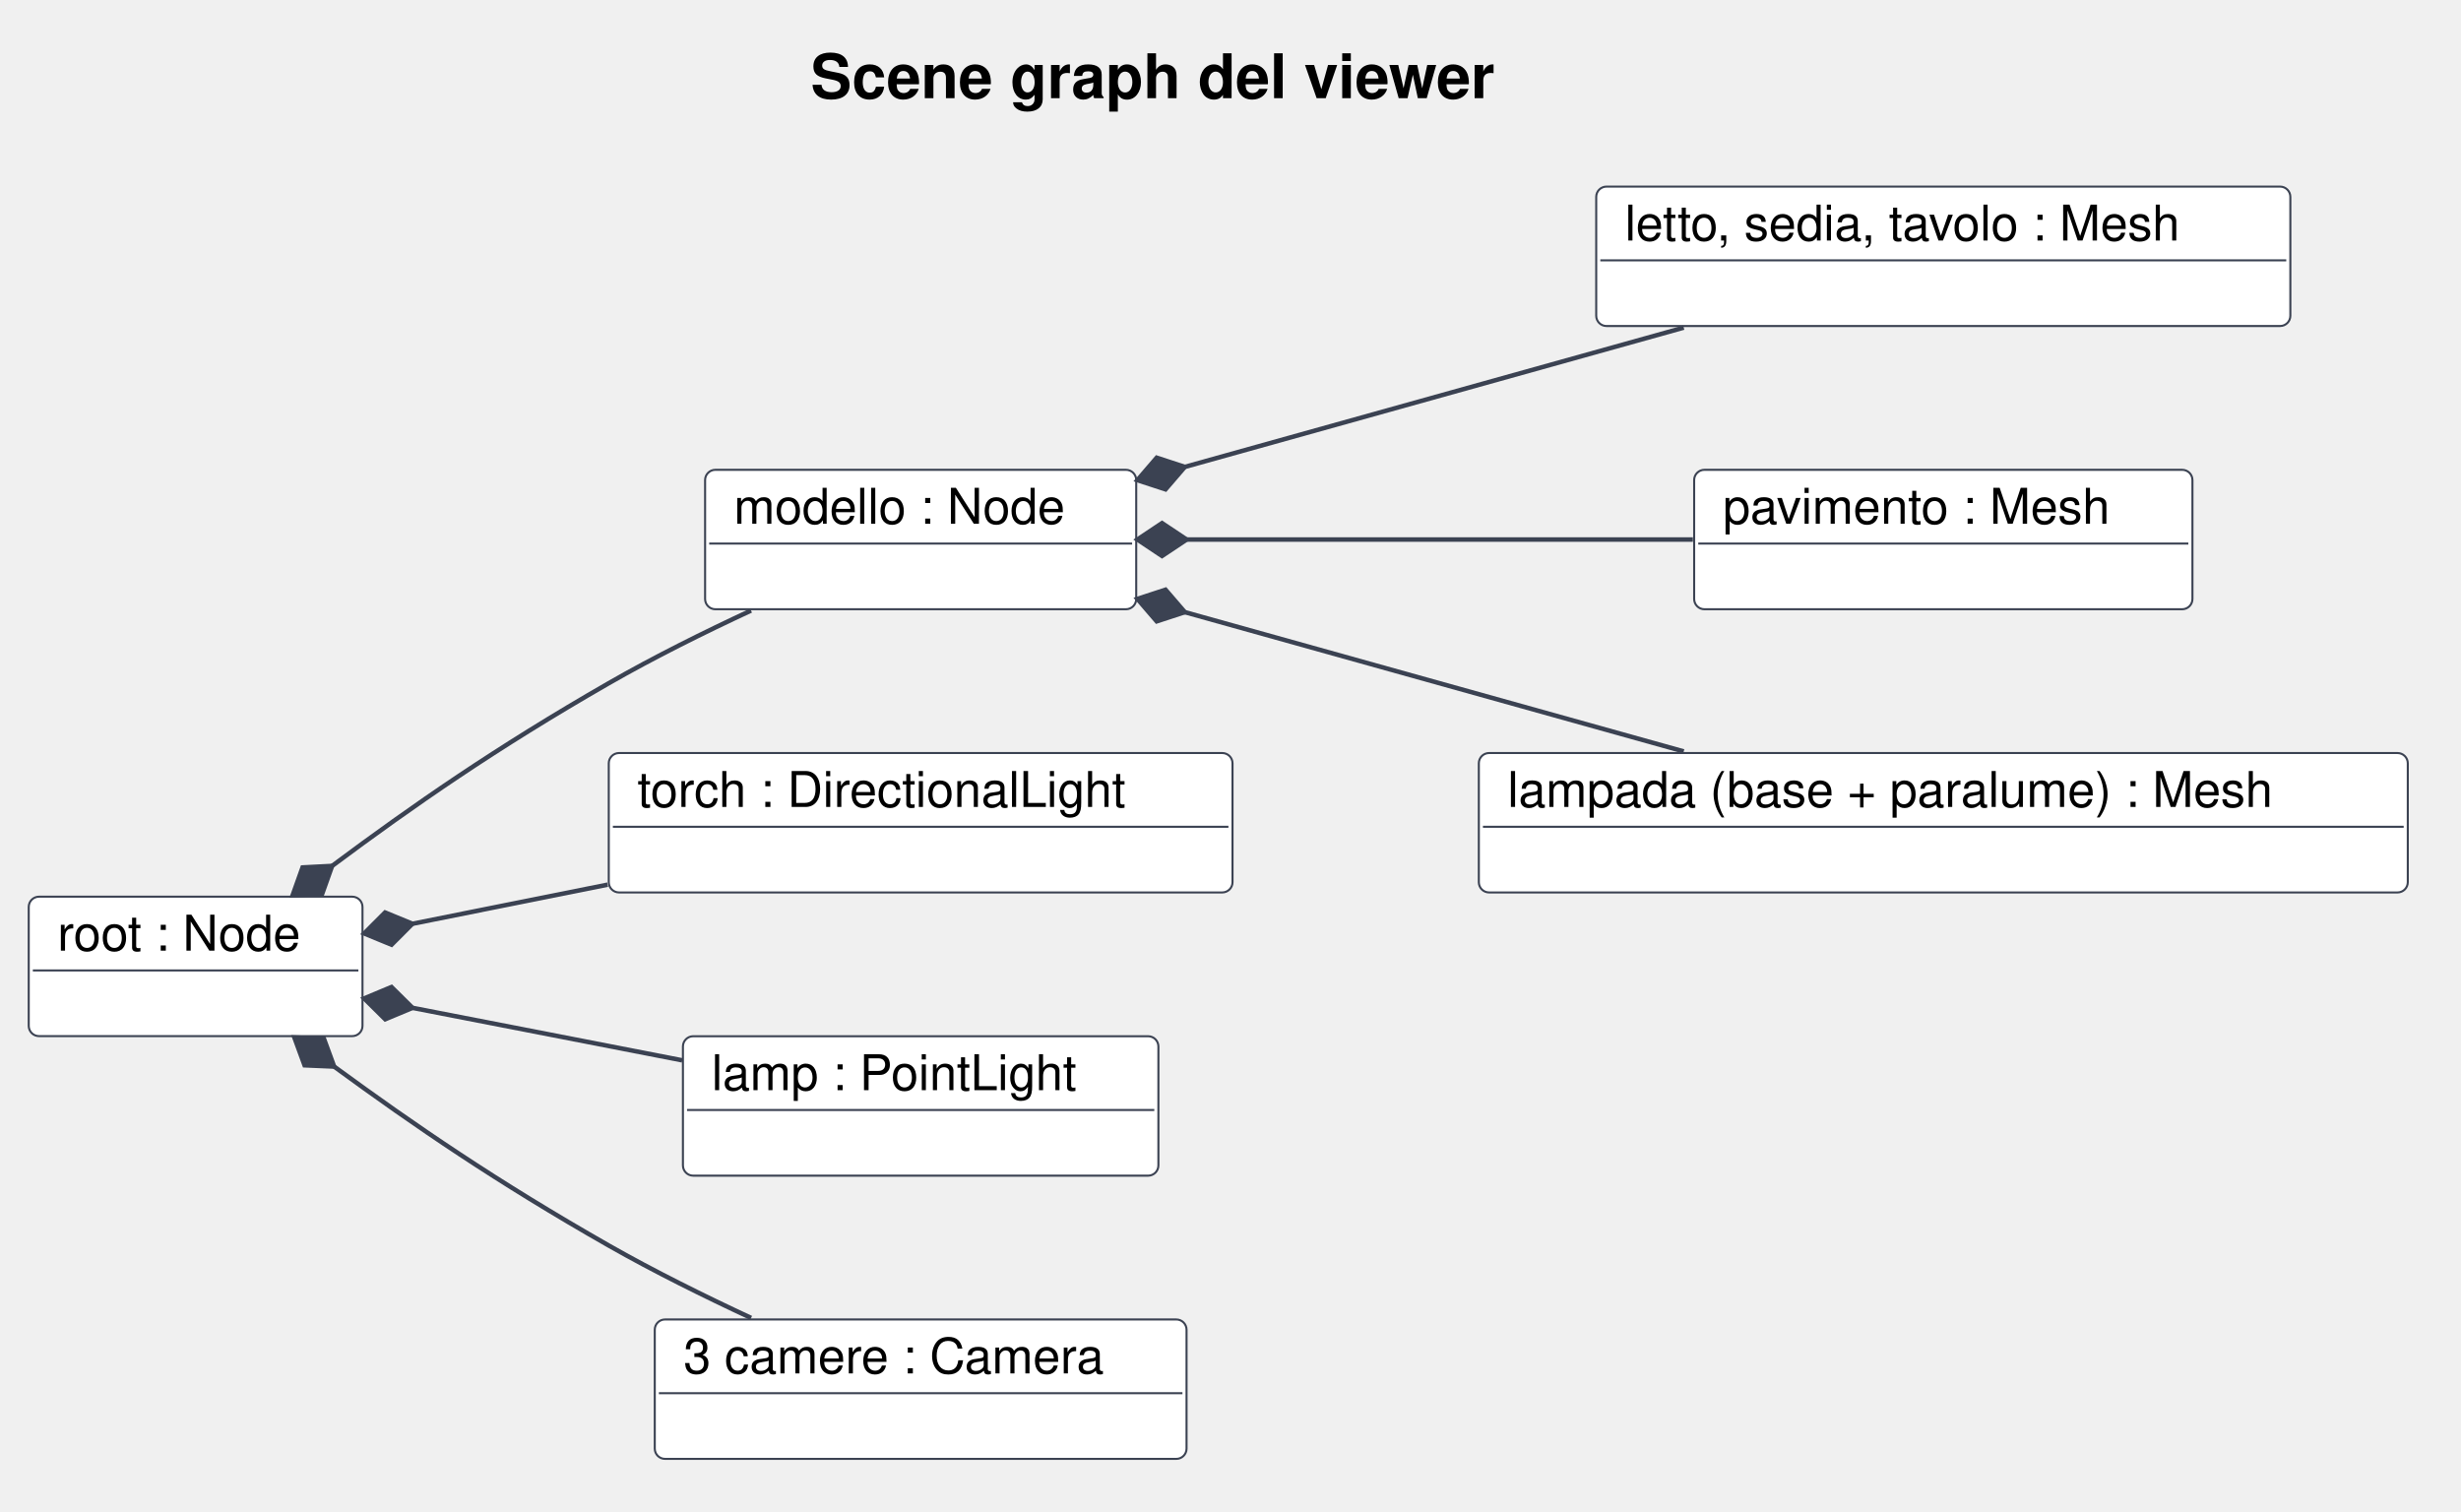
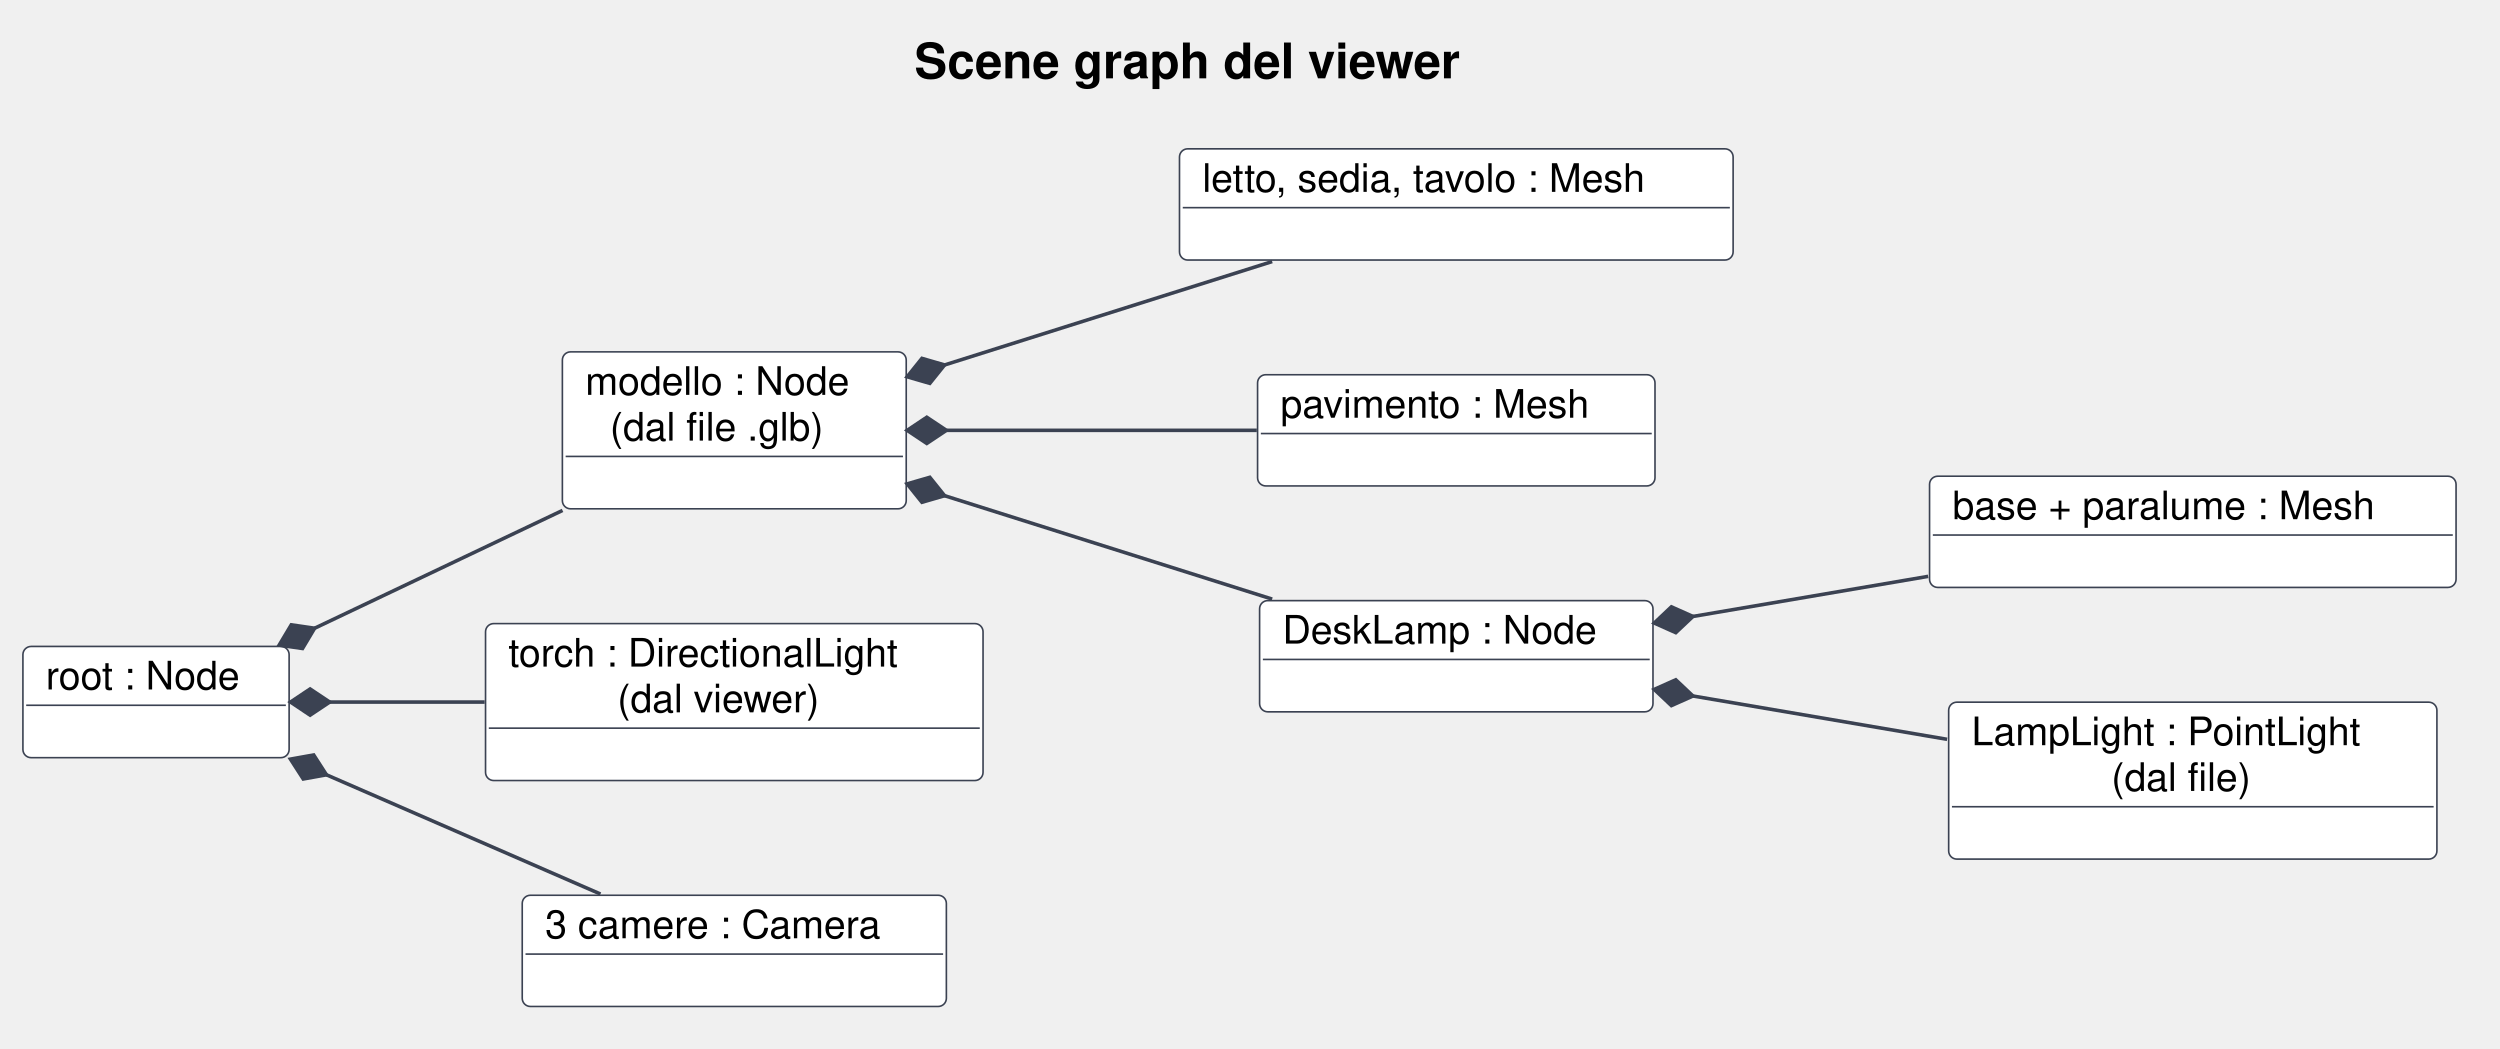
- <svg xmlns="http://www.w3.org/2000/svg" version="1.1" data-diagram-type="CLASS" style="width:687px;height:422px;background:#FFFFFF;" width="687.5px" height="422.813px" viewBox="0 0 687 422" zoomAndPan="magnify" preserveAspectRatio="none" contentStyleType="text/css">
+ <svg xmlns="http://www.w3.org/2000/svg" version="1.1" data-diagram-type="CLASS" style="width:875px;height:367px;background:#FFFFFF;" width="875.417px" height="367.813px" viewBox="0 0 875 367" zoomAndPan="magnify" preserveAspectRatio="none" contentStyleType="text/css">
  <defs />
  <g font-family="sans-serif" lengthAdjust="spacing">
    <g class="title" data-source-line="2">
-       <text x="226.283" y="27.412" fill="#000" font-size="17.188" textLength="227.6" font-weight="700" font-family="Helvetica">Scene graph del viewer</text>
+       <text x="320.021" y="27.412" fill="#000" font-size="17.188" textLength="227.6" font-weight="700" font-family="Helvetica">Scene graph del viewer</text>
    </g>
    <g class="entity" data-qualified-name="root" id="ent0001" data-source-line="5">
-       <rect x="8.021" y="250.32" width="93.171" height="38.923" fill="#FFF" style="stroke:#3B4252;stroke-width:0.573;" rx="2.865" ry="2.865" />
-       <text x="16.042" y="265.375" fill="#000" font-size="13.75" textLength="77.129" font-family="Helvetica">root : Node</text>
-       <line x1="9.167" y1="270.909" x2="100.046" y2="270.909" style="stroke:#3B4252;stroke-width:0.573;" />
+       <rect x="8.021" y="226.257" width="93.171" height="38.923" fill="#FFF" style="stroke:#3B4252;stroke-width:0.573;" rx="2.865" ry="2.865" />
+       <text x="16.042" y="241.312" fill="#000" font-size="13.75" textLength="77.129" font-family="Helvetica">root : Node</text>
+       <line x1="9.167" y1="246.847" x2="100.046" y2="246.847" style="stroke:#3B4252;stroke-width:0.573;" />
    </g>
    <g class="entity" data-qualified-name="model" id="ent0002" data-source-line="6">
-       <rect x="196.831" y="131.153" width="120.348" height="38.923" fill="#FFF" style="stroke:#3B4252;stroke-width:0.573;" rx="2.865" ry="2.865" />
-       <text x="204.852" y="146.208" fill="#000" font-size="13.75" textLength="104.307" font-family="Helvetica">modello : Node</text>
-       <line x1="197.977" y1="151.742" x2="316.034" y2="151.742" style="stroke:#3B4252;stroke-width:0.573;" />
+       <rect x="196.831" y="123.155" width="120.348" height="54.928" fill="#FFF" style="stroke:#3B4252;stroke-width:0.573;" rx="2.865" ry="2.865" />
+       <text x="204.852" y="138.21" fill="#000" font-size="13.75" textLength="104.307" font-family="Helvetica">modello : Node</text>
+       <text x="213.489" y="154.216" fill="#000" font-size="13.75" textLength="87.032" font-family="Helvetica">(dal file .glb)</text>
+       <line x1="197.977" y1="159.75" x2="316.034" y2="159.75" style="stroke:#3B4252;stroke-width:0.573;" />
    </g>
    <g class="entity" data-qualified-name="bed" id="ent0003" data-source-line="7">
-       <rect x="445.592" y="52.091" width="193.771" height="38.923" fill="#FFF" style="stroke:#3B4252;stroke-width:0.573;" rx="2.865" ry="2.865" />
-       <text x="453.612" y="67.145" fill="#000" font-size="13.75" textLength="177.729" font-family="Helvetica">letto, sedia, tavolo : Mesh</text>
-       <line x1="446.737" y1="72.68" x2="638.217" y2="72.68" style="stroke:#3B4252;stroke-width:0.573;" />
+       <rect x="412.821" y="52.091" width="193.771" height="38.923" fill="#FFF" style="stroke:#3B4252;stroke-width:0.573;" rx="2.865" ry="2.865" />
+       <text x="420.842" y="67.145" fill="#000" font-size="13.75" textLength="177.729" font-family="Helvetica">letto, sedia, tavolo : Mesh</text>
+       <line x1="413.967" y1="72.68" x2="605.446" y2="72.68" style="stroke:#3B4252;stroke-width:0.573;" />
    </g>
    <g class="entity" data-qualified-name="floor" id="ent0004" data-source-line="8">
-       <rect x="472.931" y="131.153" width="139.1" height="38.923" fill="#FFF" style="stroke:#3B4252;stroke-width:0.573;" rx="2.865" ry="2.865" />
-       <text x="480.952" y="146.208" fill="#000" font-size="13.75" textLength="123.058" font-family="Helvetica">pavimento : Mesh</text>
-       <line x1="474.077" y1="151.742" x2="610.886" y2="151.742" style="stroke:#3B4252;stroke-width:0.573;" />
+       <rect x="440.149" y="131.153" width="139.1" height="38.923" fill="#FFF" style="stroke:#3B4252;stroke-width:0.573;" rx="2.865" ry="2.865" />
+       <text x="448.17" y="146.208" fill="#000" font-size="13.75" textLength="123.058" font-family="Helvetica">pavimento : Mesh</text>
+       <line x1="441.295" y1="151.742" x2="578.103" y2="151.742" style="stroke:#3B4252;stroke-width:0.573;" />
    </g>
-     <g class="entity" data-qualified-name="desklamp" id="ent0005" data-source-line="9">
-       <rect x="412.821" y="210.216" width="259.325" height="38.923" fill="#FFF" style="stroke:#3B4252;stroke-width:0.573;" rx="2.865" ry="2.865" />
-       <text x="420.842" y="225.27" fill="#000" font-size="13.75" textLength="243.284" font-family="Helvetica">lampada (base + paralume) : Mesh</text>
-       <line x1="413.967" y1="230.805" x2="671" y2="230.805" style="stroke:#3B4252;stroke-width:0.573;" />
+     <g class="entity" data-qualified-name="desk" id="ent0005" data-source-line="9">
+       <rect x="440.859" y="210.216" width="137.684" height="38.923" fill="#FFF" style="stroke:#3B4252;stroke-width:0.573;" rx="2.865" ry="2.865" />
+       <text x="448.88" y="225.27" fill="#000" font-size="13.75" textLength="121.642" font-family="Helvetica">DeskLamp : Node</text>
+       <line x1="442.005" y1="230.805" x2="577.397" y2="230.805" style="stroke:#3B4252;stroke-width:0.573;" />
    </g>
-     <g class="entity" data-qualified-name="torch" id="ent0006" data-source-line="10">
-       <rect x="169.939" y="210.216" width="174.126" height="38.923" fill="#FFF" style="stroke:#3B4252;stroke-width:0.573;" rx="2.865" ry="2.865" />
-       <text x="177.959" y="225.27" fill="#000" font-size="13.75" textLength="158.085" font-family="Helvetica">torch : DirectionalLight</text>
-       <line x1="171.084" y1="230.805" x2="342.919" y2="230.805" style="stroke:#3B4252;stroke-width:0.573;" />
+     <g class="entity" data-qualified-name="desklamp" id="ent0006" data-source-line="10">
+       <rect x="675.343" y="166.674" width="184.278" height="38.923" fill="#FFF" style="stroke:#3B4252;stroke-width:0.573;" rx="2.865" ry="2.865" />
+       <text x="683.364" y="181.729" fill="#000" font-size="13.75" textLength="168.236" font-family="Helvetica">base + paralume : Mesh</text>
+       <line x1="676.489" y1="187.263" x2="858.475" y2="187.263" style="stroke:#3B4252;stroke-width:0.573;" />
    </g>
    <g class="entity" data-qualified-name="lamp" id="ent0007" data-source-line="11">
-       <rect x="190.644" y="289.278" width="132.729" height="38.923" fill="#FFF" style="stroke:#3B4252;stroke-width:0.573;" rx="2.865" ry="2.865" />
-       <text x="198.665" y="304.333" fill="#000" font-size="13.75" textLength="116.687" font-family="Helvetica">lamp : PointLight</text>
-       <line x1="191.79" y1="309.867" x2="322.227" y2="309.867" style="stroke:#3B4252;stroke-width:0.573;" />
+       <rect x="682.034" y="245.759" width="170.884" height="54.928" fill="#FFF" style="stroke:#3B4252;stroke-width:0.573;" rx="2.865" ry="2.865" />
+       <text x="690.055" y="260.814" fill="#000" font-size="13.75" textLength="154.842" font-family="Helvetica">LampLight : PointLight</text>
+       <text x="738.969" y="276.82" fill="#000" font-size="13.75" textLength="57.014" font-family="Helvetica">(dal file)</text>
+       <line x1="683.18" y1="282.354" x2="851.772" y2="282.354" style="stroke:#3B4252;stroke-width:0.573;" />
    </g>
-     <g class="entity" data-qualified-name="cams" id="ent0008" data-source-line="12">
-       <rect x="182.783" y="368.341" width="148.446" height="38.923" fill="#FFF" style="stroke:#3B4252;stroke-width:0.573;" rx="2.865" ry="2.865" />
-       <text x="190.804" y="383.395" fill="#000" font-size="13.75" textLength="132.404" font-family="Helvetica">3 camere : Camera</text>
-       <line x1="183.929" y1="388.93" x2="330.083" y2="388.93" style="stroke:#3B4252;stroke-width:0.573;" />
+     <g class="entity" data-qualified-name="torch" id="ent0008" data-source-line="12">
+       <rect x="169.939" y="218.259" width="174.126" height="54.928" fill="#FFF" style="stroke:#3B4252;stroke-width:0.573;" rx="2.865" ry="2.865" />
+       <text x="177.959" y="233.314" fill="#000" font-size="13.75" textLength="158.085" font-family="Helvetica">torch : DirectionalLight</text>
+       <text x="216.077" y="249.32" fill="#000" font-size="13.75" textLength="81.849" font-family="Helvetica">(dal viewer)</text>
+       <line x1="171.084" y1="254.854" x2="342.919" y2="254.854" style="stroke:#3B4252;stroke-width:0.573;" />
    </g>
-     <g class="link" data-entity-1="ent0001" data-entity-2="ent0002" id="lnk9" data-source-line="14" data-link-type="composition">
-       <path d="M92.715,241.729 C115.333,224.886 138.359,208.852 169.939,190.725 C182.508,183.506 196.579,176.517 209.653,170.444" style="stroke:#3B4252;stroke-width:1.26;" fill="none" id="root-backto-model" codeLine="14" />
-       <polygon points="81.686,249.942,89.938,249.512,92.715,241.729,84.463,242.159,81.686,249.942" fill="#3B4252" style="stroke:#3B4252;stroke-width:1.26;stroke-linejoin:miter;stroke-miterlimit:10;" />
+     <g class="entity" data-qualified-name="cams" id="ent0009" data-source-line="13">
+       <rect x="182.783" y="313.341" width="148.446" height="38.923" fill="#FFF" style="stroke:#3B4252;stroke-width:0.573;" rx="2.865" ry="2.865" />
+       <text x="190.804" y="328.395" fill="#000" font-size="13.75" textLength="132.404" font-family="Helvetica">3 camere : Camera</text>
+       <line x1="183.929" y1="333.93" x2="330.083" y2="333.93" style="stroke:#3B4252;stroke-width:0.573;" />
    </g>
-     <g class="link" data-entity-1="ent0001" data-entity-2="ent0006" id="lnk10" data-source-line="15" data-link-type="composition">
-       <path d="M115.139,257.878 C135.329,253.822 146.254,251.649 169.629,246.963" style="stroke:#3B4252;stroke-width:1.26;" fill="none" id="root-backto-torch" codeLine="15" />
-       <polygon points="101.658,260.586,109.301,263.726,115.139,257.878,107.496,254.739,101.658,260.586" fill="#3B4252" style="stroke:#3B4252;stroke-width:1.26;stroke-linejoin:miter;stroke-miterlimit:10;" />
+     <g class="link" data-entity-1="ent0001" data-entity-2="ent0002" id="lnk10" data-source-line="15" data-link-type="composition">
+       <path d="M110.122,219.881 C138.882,206.2 165.034,193.784 196.889,178.648" style="stroke:#3B4252;stroke-width:1.26;" fill="none" id="root-backto-model" codeLine="15" />
+       <polygon points="97.705,225.788,105.882,226.973,110.122,219.881,101.945,218.695,97.705,225.788" fill="#3B4252" style="stroke:#3B4252;stroke-width:1.26;stroke-linejoin:miter;stroke-miterlimit:10;" />
    </g>
-     <g class="link" data-entity-1="ent0001" data-entity-2="ent0007" id="lnk11" data-source-line="16" data-link-type="composition">
-       <path d="M115.155,281.353 C141.463,286.475 161.425,290.355 190.449,296.004" style="stroke:#3B4252;stroke-width:1.26;" fill="none" id="root-backto-lamp" codeLine="16" />
-       <polygon points="101.658,278.725,107.531,284.538,115.155,281.353,109.283,275.54,101.658,278.725" fill="#3B4252" style="stroke:#3B4252;stroke-width:1.26;stroke-linejoin:miter;stroke-miterlimit:10;" />
+     <g class="link" data-entity-1="ent0001" data-entity-2="ent0008" id="lnk11" data-source-line="16" data-link-type="composition">
+       <path d="M115.408,245.725 C135.598,245.725 146.254,245.725 169.629,245.725" style="stroke:#3B4252;stroke-width:1.26;" fill="none" id="root-backto-torch" codeLine="16" />
+       <polygon points="101.658,245.725,108.533,250.308,115.408,245.725,108.533,241.142,101.658,245.725" fill="#3B4252" style="stroke:#3B4252;stroke-width:1.26;stroke-linejoin:miter;stroke-miterlimit:10;" />
    </g>
-     <g class="link" data-entity-1="ent0001" data-entity-2="ent0008" id="lnk12" data-source-line="17" data-link-type="composition">
-       <path d="M93.28,297.747 C115.933,314.304 138.657,329.886 169.939,347.704 C182.531,354.866 196.614,361.844 209.676,367.917" style="stroke:#3B4252;stroke-width:1.26;" fill="none" id="root-backto-cams" codeLine="17" />
-       <polygon points="82.179,289.633,85.025,297.391,93.28,297.747,90.434,289.99,82.179,289.633" fill="#3B4252" style="stroke:#3B4252;stroke-width:1.26;stroke-linejoin:miter;stroke-miterlimit:10;" />
+     <g class="link" data-entity-1="ent0001" data-entity-2="ent0009" id="lnk12" data-source-line="17" data-link-type="composition">
+       <path d="M114.266,271.184 C146.808,285.346 177.673,298.777 210.169,312.917" style="stroke:#3B4252;stroke-width:1.26;" fill="none" id="root-backto-cams" codeLine="17" />
+       <polygon points="101.658,265.697,106.133,272.643,114.266,271.184,109.791,264.238,101.658,265.697" fill="#3B4252" style="stroke:#3B4252;stroke-width:1.26;stroke-linejoin:miter;stroke-miterlimit:10;" />
    </g>
    <g class="link" data-entity-1="ent0002" data-entity-2="ent0003" id="lnk13" data-source-line="18" data-link-type="composition">
-       <path d="M330.754,130.343 C375.201,117.934 422.927,104.616 470.021,91.461" style="stroke:#3B4252;stroke-width:1.26;" fill="none" id="model-backto-bed" codeLine="18" />
-       <polygon points="317.51,134.041,325.365,136.606,330.754,130.343,322.9,127.777,317.51,134.041" fill="#3B4252" style="stroke:#3B4252;stroke-width:1.26;stroke-linejoin:miter;stroke-miterlimit:10;" />
+       <path d="M330.611,127.735 C369.076,115.589 406.037,103.928 445.259,91.542" style="stroke:#3B4252;stroke-width:1.26;" fill="none" id="model-backto-bed" codeLine="18" />
+       <polygon points="317.499,131.875,325.435,134.176,330.611,127.735,322.675,125.434,317.499,131.875" fill="#3B4252" style="stroke:#3B4252;stroke-width:1.26;stroke-linejoin:miter;stroke-miterlimit:10;" />
    </g>
    <g class="link" data-entity-1="ent0002" data-entity-2="ent0004" id="lnk14" data-source-line="19" data-link-type="composition">
-       <path d="M331.26,150.621 C376.509,150.621 425.161,150.621 472.576,150.621" style="stroke:#3B4252;stroke-width:1.26;" fill="none" id="model-backto-floor" codeLine="19" />
-       <polygon points="317.51,150.621,324.385,155.204,331.26,150.621,324.385,146.038,317.51,150.621" fill="#3B4252" style="stroke:#3B4252;stroke-width:1.26;stroke-linejoin:miter;stroke-miterlimit:10;" />
+       <path d="M331.249,150.621 C367.973,150.621 401.534,150.621 439.885,150.621" style="stroke:#3B4252;stroke-width:1.26;" fill="none" id="model-backto-floor" codeLine="19" />
+       <polygon points="317.499,150.621,324.374,155.204,331.249,150.621,324.374,146.038,317.499,150.621" fill="#3B4252" style="stroke:#3B4252;stroke-width:1.26;stroke-linejoin:miter;stroke-miterlimit:10;" />
    </g>
    <g class="link" data-entity-1="ent0002" data-entity-2="ent0005" id="lnk15" data-source-line="20" data-link-type="composition">
-       <path d="M330.754,170.887 C375.201,183.297 422.927,196.626 470.021,209.769" style="stroke:#3B4252;stroke-width:1.26;" fill="none" id="model-backto-desklamp" codeLine="20" />
-       <polygon points="317.51,167.19,322.9,173.453,330.754,170.887,325.365,164.624,317.51,167.19" fill="#3B4252" style="stroke:#3B4252;stroke-width:1.26;stroke-linejoin:miter;stroke-miterlimit:10;" />
+       <path d="M330.611,173.495 C369.076,185.641 406.037,197.302 445.259,209.689" style="stroke:#3B4252;stroke-width:1.26;" fill="none" id="model-backto-desk" codeLine="20" />
+       <polygon points="317.499,169.355,322.675,175.796,330.611,173.495,325.435,167.055,317.499,169.355" fill="#3B4252" style="stroke:#3B4252;stroke-width:1.26;stroke-linejoin:miter;stroke-miterlimit:10;" />
+     </g>
+     <g class="link" data-entity-1="ent0005" data-entity-2="ent0006" id="lnk16" data-source-line="21" data-link-type="composition">
+       <path d="M592.533,215.757 C621.947,210.75 643.248,207.11 674.861,201.725" style="stroke:#3B4252;stroke-width:1.26;" fill="none" id="desk-backto-desklamp" codeLine="21" />
+       <polygon points="578.978,218.065,586.525,221.429,592.533,215.757,584.986,212.393,578.978,218.065" fill="#3B4252" style="stroke:#3B4252;stroke-width:1.26;stroke-linejoin:miter;stroke-miterlimit:10;" />
+     </g>
+     <g class="link" data-entity-1="ent0005" data-entity-2="ent0007" id="lnk17" data-source-line="22" data-link-type="composition">
+       <path d="M592.533,243.599 C624.02,248.962 648.175,253.081 681.484,258.765" style="stroke:#3B4252;stroke-width:1.26;" fill="none" id="desk-backto-lamp" codeLine="22" />
+       <polygon points="578.978,241.291,584.986,246.963,592.533,243.599,586.525,237.927,578.978,241.291" fill="#3B4252" style="stroke:#3B4252;stroke-width:1.26;stroke-linejoin:miter;stroke-miterlimit:10;" />
    </g>
  </g>
</svg>
